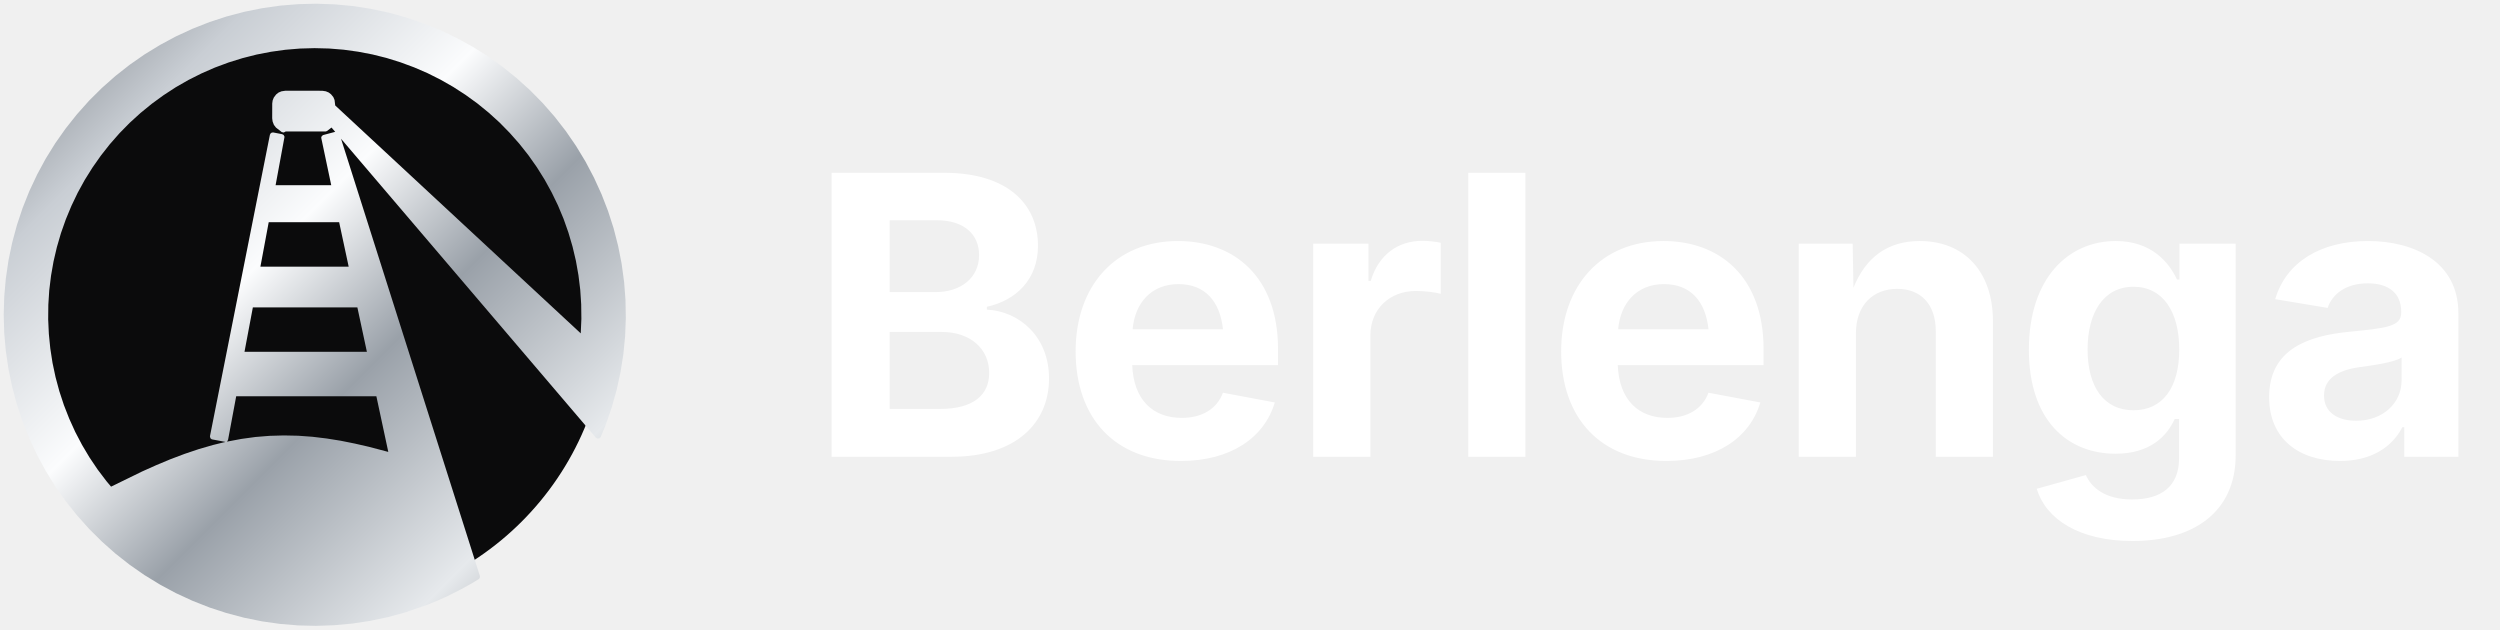
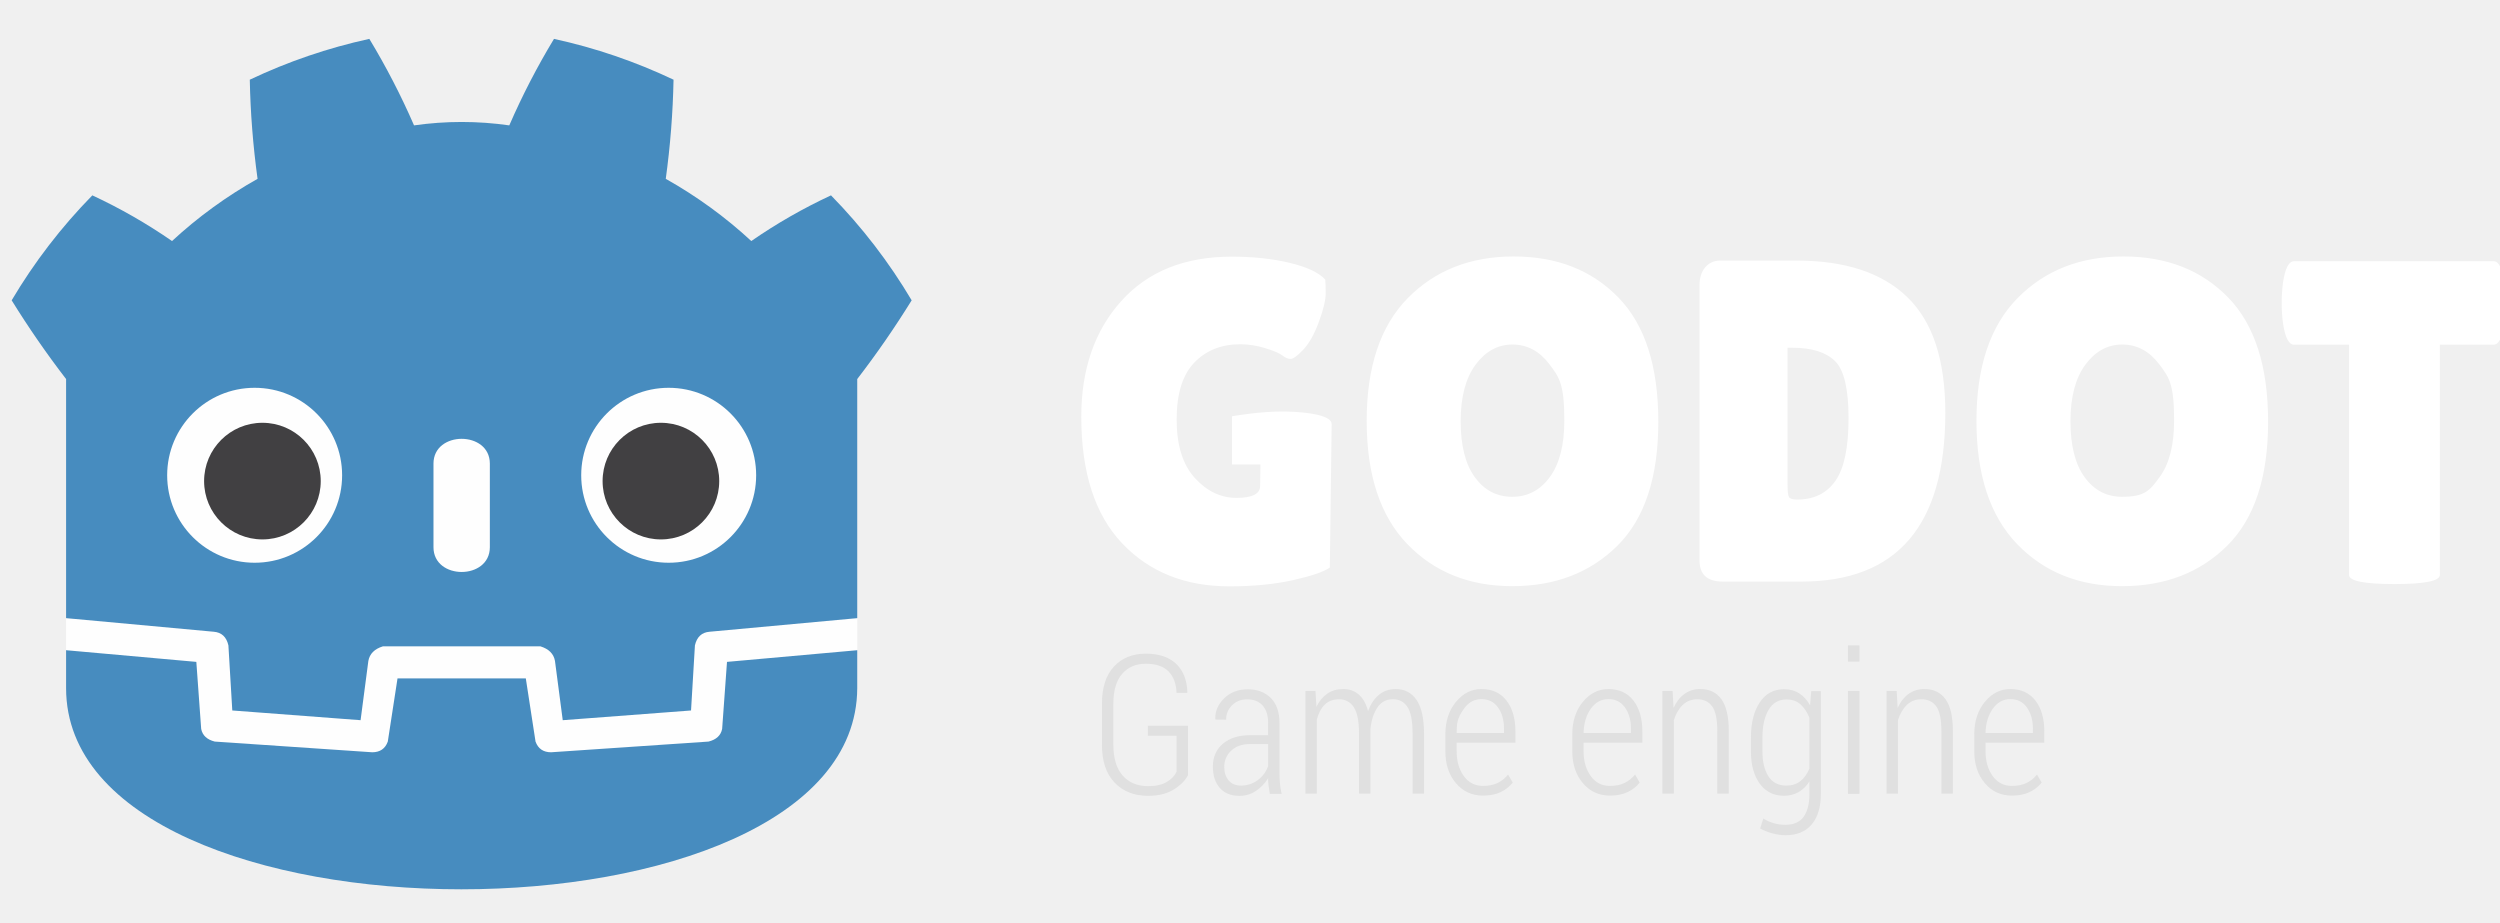
- <svg xmlns="http://www.w3.org/2000/svg" width="274" height="69" viewBox="0 0 274 69">
-   <defs>
-     <linearGradient id="s" gradientUnits="userSpaceOnUse" x1="-90" y1="-90" x2="90" y2="90">
-       <stop offset="0" stop-color="#5f656c" />
-       <stop offset="0.22" stop-color="#c9ced4" />
-       <stop offset="0.42" stop-color="#fbfcfd" />
-       <stop offset="0.58" stop-color="#9aa1a9" />
-       <stop offset="0.8" stop-color="#e6e9ec" />
-       <stop offset="1" stop-color="#6a7077" />
-     </linearGradient>
-   </defs>
-   <g transform="translate(34.500 34.500) scale(0.40588)">
-     <circle r="79" fill="#0b0b0c" />
-     <path d="M-84.00,-0.07L-83.86,4.88L-83.44,9.67L-82.71,14.64L-81.73,19.41L-80.45,24.15L-78.93,28.73L-77.12,33.28L-75.02,37.79L-72.69,42.10L-70.10,46.28L-67.32,50.24L-64.27,54.08L-60.96,57.79L-57.49,61.24L-53.87,64.45L-50.02,67.48L-46.02,70.27L-41.74,72.89L-37.51,75.16L-33.03,77.23L-28.46,79.03L-23.88,80.53L-19.01,81.82L-14.27,82.78L-9.41,83.47L-4.50,83.88L0.33,84.00L5.26,83.83L10.18,83.38L15.03,82.64L19.73,81.65L24.51,80.34L30.24,78.37L33.10,77.20L35.92,75.93L39.59,74.08L42.30,72.57L44.29,71.37L44.50,71.12L44.60,70.81L44.57,70.49L7.09,-47.53L75.89,33.17L76.35,33.44L76.88,33.35L77.20,33.02L78.58,29.67L80.18,25.03L81.52,20.26L82.56,15.48L83.33,10.61L83.80,5.81L83.99,0.85L83.90,-4.03L83.53,-8.85L82.85,-13.84L81.92,-18.57L80.70,-23.33L79.19,-28.02L77.44,-32.53L75.40,-37.01L73.12,-41.34L70.54,-45.60L67.82,-49.56L64.80,-53.45L61.57,-57.14L58.16,-60.61L54.43,-63.97L50.68,-66.99L46.65,-69.86L42.49,-72.46L38.27,-74.77L33.74,-76.93L29.22,-78.75L24.58,-80.32L19.84,-81.62L15.13,-82.62L10.21,-83.38L5.34,-83.83L0.42,-84.00L-4.41,-83.88L-9.33,-83.48L-14.19,-82.79L-18.92,-81.84L-23.79,-80.56L-28.38,-79.06L-32.96,-77.26L-37.43,-75.20L-41.67,-72.93L-45.93,-70.33L-49.93,-67.55L-53.81,-64.50L-57.43,-61.30L-60.91,-57.85L-64.22,-54.14L-67.27,-50.30L-70.05,-46.36L-72.65,-42.17L-74.97,-37.88L-77.09,-33.36L-78.87,-28.90L-80.43,-24.22L-81.71,-19.48L-82.70,-14.74L-83.43,-9.76L-83.85,-4.96ZM-55.01,46.41L-56.26,44.92L-58.64,41.78L-60.84,38.51L-62.85,35.13L-64.68,31.64L-66.30,28.07L-67.74,24.40L-68.97,20.66L-70.00,16.84L-70.82,12.98L-71.42,9.09L-71.81,5.17L-71.99,1.23L-71.95,-2.71L-71.70,-6.62L-71.22,-10.55L-70.54,-14.43L-69.64,-18.27L-68.54,-22.05L-67.23,-25.76L-65.72,-29.40L-64.02,-32.95L-62.12,-36.41L-60.03,-39.75L-57.77,-42.97L-55.35,-46.05L-52.73,-49.03L-49.97,-51.84L-47.06,-54.49L-44.01,-56.98L-40.84,-59.29L-37.54,-61.44L-34.12,-63.40L-30.58,-65.18L-26.97,-66.76L-23.28,-68.13L-19.52,-69.30L-15.70,-70.27L-11.83,-71.02L-7.95,-71.56L-4.01,-71.89L-0.07,-72.00L3.87,-71.90L7.80,-71.58L11.70,-71.04L15.57,-70.30L19.37,-69.35L23.13,-68.18L26.83,-66.81L30.44,-65.25L33.97,-63.48L37.39,-61.53L40.70,-59.39L43.90,-57.07L46.96,-54.58L49.86,-51.95L52.62,-49.14L55.23,-46.19L57.69,-43.08L59.96,-39.86L62.05,-36.52L63.94,-33.09L65.66,-29.55L67.18,-25.91L68.49,-22.20L69.60,-18.42L70.51,-14.58L71.20,-10.68L71.68,-6.77L71.94,-2.84L71.99,1.10L71.82,5.02L5.52,-56.52L5.34,-58.00L5.01,-58.78L4.39,-59.54L3.78,-60.01L3.00,-60.34L2.05,-60.49L-7.95,-60.50L-9.00,-60.34L-9.78,-60.01L-10.44,-59.49L-11.07,-58.65L-11.38,-57.87L-11.49,-57.05L-11.50,-53.05L-11.39,-52.20L-11.04,-51.28L-10.49,-50.56L-8.91,-49.33L-8.37,-49.22L-7.85,-49.50L2.94,-49.50L3.29,-49.62L4.52,-50.56L5.51,-49.40L2.25,-48.53L1.89,-48.26L1.73,-47.84L4.44,-35.00L-10.58,-35.00L-8.17,-48.07L-8.41,-48.56L-8.82,-48.77L-11.26,-49.24L-11.64,-49.18L-11.95,-48.95L-12.12,-48.60L-28.31,32.82L-28.18,33.34L-27.82,33.63L-24.11,34.33L-27.52,35.17L-31.35,36.28L-35.18,37.57L-38.99,39.01L-42.82,40.61L-46.66,42.33ZM-23.73,34.20L-23.51,33.97L-23.40,33.68L-21.22,22.00L16.63,22.00L19.85,37.03L14.66,35.66L10.82,34.78L6.99,34.01L3.18,33.40L-0.65,32.94L-4.48,32.66L-8.35,32.58L-12.19,32.69L-16.02,33.00L-19.81,33.52L-23.48,34.21ZM-18.98,10.00L-16.72,-2.00L11.50,-2.00L14.07,10.00ZM-14.68,-13.00L-12.44,-25.00L6.58,-25.00L9.15,-13.00Z" fill="url(#s)" fill-rule="evenodd" />
+ <svg xmlns="http://www.w3.org/2000/svg" width="187" height="69">
+   <path fill="#fff" d="M96.116 30.781c-1.847-.029-3.96.356-3.96.356v3.605h2.125l-.024 1.606q0 .893-1.767.894-1.767-.001-3.12-1.493-1.358-1.495-1.356-4.372 0-2.884 1.32-4.255 1.32-1.372 3.448-1.372a6.3 6.3 0 0 1 1.852.292q.96.291 1.287.546c.217.176.422.258.618.258q.29.002.94-.685.654-.687 1.169-2.074c.342-.929.514-1.64.514-2.145 0-.501-.011-.847-.034-1.029q-.72-.788-2.66-1.252-1.936-.464-4.338-.463-5.282 0-8.265 3.327-2.986 3.328-2.985 8.644 0 6.244 3.051 9.467 3.055 3.224 8.028 3.223 2.674 0 4.75-.463 2.075-.462 2.762-.943l.137-10.734c0-.623-1.646-.906-3.492-.938m17.018-5.01q-1.645 0-2.762 1.509-1.114 1.509-1.114 4.234 0 2.73 1.064 4.186 1.063 1.46 2.795 1.46t2.812-1.478q1.081-1.473 1.082-4.218c.001-2.745-.373-3.237-1.116-4.22q-1.114-1.473-2.761-1.473m-.017 18.074q-4.819 0-7.856-3.153-3.033-3.156-3.033-9.21 0-6.056 3.068-9.178 3.07-3.12 7.924-3.12 4.854-.002 7.837 3.072c1.991 2.045 2.985 5.146 2.985 9.294q0 6.224-3.053 9.263-3.053 3.032-7.872 3.032M133.71 26.01v10.26q0 .717.104.907.103.189.616.189 1.888 0 2.865-1.408.978-1.404.976-4.68-.001-3.278-1.01-4.27-1.013-.996-3.208-.998zm-6.585 15.917V21.348q-.001-.858.43-1.359.427-.496 1.114-.497h5.728q5.454.001 8.281 2.747 2.832 2.742 2.832 8.642 0 12.622-10.772 12.622h-5.864q-1.749.001-1.75-1.577m31.623-16.155q-1.648 0-2.763 1.509-1.113 1.509-1.113 4.234 0 2.73 1.063 4.186 1.062 1.46 2.795 1.46c1.733 0 2.093-.492 2.813-1.478q1.08-1.473 1.081-4.218c.001-2.745-.372-3.237-1.115-4.22q-1.114-1.473-2.761-1.473m-.018 18.074q-4.819 0-7.854-3.153-3.036-3.156-3.036-9.21 0-6.056 3.069-9.178 3.07-3.12 7.925-3.12 4.853-.002 7.837 3.072c1.99 2.045 2.984 5.146 2.984 9.294q0 6.224-3.053 9.263-3.053 3.032-7.872 3.032m23.773-.842c0 .454-1.13.685-3.395.685q-3.396-.001-3.397-.685v-17.22h-4.115q-.584.001-.823-1.58a11 11 0 0 1-.101-1.542q-.001-.787.1-1.543c.16-1.05.435-1.58.824-1.58h14.92q.584.002.825 1.58a11.6 11.6 0 0 1 0 3.086q-.242 1.58-.824 1.579h-4.014z" />
+   <path fill="#e0e0e0" d="M88.866 57.973q-.284.585-1.048 1.069-.764.486-1.942.486-1.554.002-2.503-.987-.946-.983-.947-2.833v-3.073q0-1.808.895-2.776c.596-.64 1.395-.966 2.392-.966q1.462.002 2.265.764.8.765.837 2.128l-.013.04h-.796q-.041-1.042-.61-1.612-.568-.565-1.683-.566-1.128 0-1.782.765-.652.762-.651 2.215v3.091q0 1.507.702 2.3.701.785 1.894.785.873.001 1.398-.313.526-.312.732-.763v-2.692h-2.144v-.748h3.004zm3.95.789q.708.001 1.26-.406.55-.41.777-1.04v-1.661H93.49q-.87 0-1.393.493a1.6 1.6 0 0 0-.522 1.22q0 .616.327 1.006.327.389.915.388m2.165.62a20 20 0 0 1-.097-.652 4 4 0 0 1-.03-.518 3 3 0 0 1-.906.945q-.555.374-1.238.373-.952 0-1.47-.591-.517-.594-.518-1.603 0-1.07.751-1.707.753-.636 2.038-.636h1.342v-.943q-.001-.815-.41-1.28-.415-.457-1.152-.459-.687 0-1.133.441a1.46 1.46 0 0 0-.442 1.078l-.797-.007-.014-.042q-.033-.865.659-1.544.69-.678 1.77-.677 1.064 0 1.719.646.65.653.651 1.86v3.767q0 .412.037.795a5 5 0 0 0 .127.753zm3.415-7.698.072 1.191a2.46 2.46 0 0 1 .808-.989q.505-.345 1.186-.345.697 0 1.17.408.475.408.697 1.237.284-.766.805-1.207.524-.438 1.259-.438 1.01 0 1.566.818.557.819.557 2.518v4.485h-.857v-4.5q-.001-1.413-.384-1.987-.383-.573-1.093-.574-.745-.002-1.165.637-.417.639-.511 1.605v4.82h-.853v-4.497q0-1.381-.393-1.97a1.25 1.25 0 0 0-1.096-.59q-.674.001-1.083.409t-.585 1.119v5.528h-.853v-7.679zm12.414.61q-.801 0-1.317.73c-.516.73-.522 1.089-.536 1.805h3.542v-.328q0-.952-.446-1.58-.449-.628-1.243-.627m.12 7.218q-1.24 0-2.03-.933-.787-.931-.787-2.382V54.92q0-1.454.79-2.42.792-.96 1.907-.959 1.206 0 1.872.858.67.86.67 2.31v.842h-4.395v.639q0 1.115.532 1.856.534.741 1.442.74.631 0 1.09-.22a2.25 2.25 0 0 0 .783-.632l.349.604a2.5 2.5 0 0 1-.9.708q-.548.264-1.322.265m9.375-7.218q-.804 0-1.32.73-.512.73-.535 1.805h3.543V54.5q0-.952-.447-1.58-.446-.629-1.241-.627m.12 7.218q-1.243 0-2.03-.933-.79-.932-.79-2.382V54.92q.001-1.454.79-2.42.794-.96 1.91-.959 1.205 0 1.872.858.668.86.668 2.31v.842h-4.395v.639q0 1.115.535 1.856.53.741 1.44.74.632 0 1.088-.22a2.3 2.3 0 0 0 .787-.632l.347.604a2.5 2.5 0 0 1-.9.708q-.548.264-1.322.265m4.684-7.828.07 1.269q.306-.677.814-1.044a1.97 1.97 0 0 1 1.19-.368q1.028 0 1.576.763.552.764.551 2.374v4.684h-.858v-4.677q0-1.314-.384-1.845-.382-.534-1.113-.533-.655-.001-1.095.43-.441.426-.66 1.144v5.481h-.852v-7.678zm6.72 4.523q0 1.17.447 1.86.445.697 1.348.696.617.001 1.044-.335.424-.338.673-.935V53.69q-.24-.614-.655-.994-.415-.376-1.047-.377-.902 0-1.355.786-.456.79-.455 2.053zm-.86-1.05q0-1.631.66-2.62.659-.984 1.825-.984c.43 0 .81.105 1.132.316.324.207.592.51.807.895l.083-1.068h.723v7.686q0 1.475-.686 2.286c-.46.537-1.111.81-1.953.81q-.454-.001-.976-.14a4 4 0 0 1-.927-.365l.236-.748a2.9 2.9 0 0 0 .774.347 3 3 0 0 0 .879.124q.916 0 1.355-.587.44-.592.44-1.727v-.93a2.3 2.3 0 0 1-.802.795 2.15 2.15 0 0 1-1.1.276q-1.157 0-1.813-.906-.657-.905-.658-2.41zm8.12 4.226h-.862v-7.7h.862zm0-9.892h-.862v-1.213h.862zm2.782 2.193.07 1.269q.307-.677.813-1.044a2 2 0 0 1 1.19-.368q1.03 0 1.58.763.55.764.549 2.374v4.684h-.858v-4.677q0-1.314-.384-1.845-.383-.534-1.114-.533-.654-.001-1.093.43-.441.426-.66 1.144v5.481h-.853v-7.678zm8.499.61q-.804 0-1.317.73-.514.73-.537 1.805h3.543V54.5q0-.952-.446-1.58-.447-.629-1.243-.627m.122 7.218q-1.245 0-2.03-.933-.789-.932-.788-2.382V54.92q0-1.454.79-2.42.792-.96 1.906-.959 1.207 0 1.875.858.666.86.667 2.31v.842h-4.396v.639q.002 1.115.534 1.856.531.741 1.442.74.63 0 1.087-.22a2.25 2.25 0 0 0 .787-.632l.348.604a2.5 2.5 0 0 1-.9.708q-.548.264-1.322.265" />
+   <g fill="#fefefe" transform="translate(-2.69 -2.69)scale(.0727)">
+     <path d="M105 673v33q407 354 814 0v-33z" />
+     <path fill="#478cbf" d="m105 673 152 14q12 1 15 14l4 67 132 10 8-61q2-11 15-15h162q13 4 15 15l8 61 132-10 4-67q3-13 15-14l152-14V427q30-39 56-81-35-59-83-108-43 20-82 47-40-37-88-64 7-51 8-102-59-28-123-42-26 43-46 89-49-7-98 0-20-46-46-89-64 14-123 42 1 51 8 102-48 27-88 64-39-27-82-47-48 49-83 108 26 42 56 81zm0 33v39c0 276 813 276 814 0v-39l-134 12-5 69q-2 10-14 13l-162 11q-12 0-16-11l-10-65H446l-10 65q-4 11-16 11l-162-11q-12-3-14-13l-5-69z" />
+     <path d="M483 600c0 34 58 34 58 0v-86c0-34-58-34-58 0z" />
+     <circle cx="725" cy="526" r="90" />
+     <circle cx="299" cy="526" r="90" />
  </g>
-   <path d="M91.14 50.062H104.279C111.298 50.062 114.974 46.407 114.974 41.477C114.974 36.86 111.674 34.103 108.164 33.936V33.623C111.36 32.912 113.762 30.636 113.762 26.938C113.762 22.28 110.316 18.938 103.485 18.938H91.14ZM97.511 44.819V36.38H103.193C106.389 36.38 108.415 38.26 108.415 40.871C108.415 43.231 106.765 44.819 103.026 44.819ZM97.511 32.014V24.139H102.671C105.658 24.139 107.308 25.685 107.308 27.962C107.308 30.468 105.282 32.014 102.545 32.014ZM129.419 50.522C134.85 50.522 138.568 47.994 139.717 44.109L134.035 43.043C133.367 44.84 131.717 45.801 129.523 45.801C126.369 45.801 124.238 43.837 124.092 40.015H140.072V38.26C140.072 30.28 135.205 26.416 129.106 26.416C122.275 26.416 117.888 31.304 117.888 38.511C117.888 45.884 122.275 50.522 129.419 50.522ZM124.134 36.088C124.385 33.205 126.181 31.137 129.168 31.137C132.072 31.137 133.722 33.038 134.035 36.088ZM143.926 50.062H150.193V36.777C150.193 33.873 152.303 31.889 155.185 31.889C156.105 31.889 157.337 32.035 157.901 32.202V26.604C157.337 26.479 156.522 26.395 155.875 26.395C153.243 26.395 151.091 27.899 150.235 30.782H149.984V26.709H143.926ZM167.186 18.938H160.92V50.062H167.186ZM182.634 50.522C188.065 50.522 191.783 47.994 192.932 44.109L187.25 43.043C186.582 44.84 184.932 45.801 182.738 45.801C179.584 45.801 177.454 43.837 177.307 40.015H193.287V38.26C193.287 30.28 188.42 26.416 182.321 26.416C175.49 26.416 171.103 31.304 171.103 38.511C171.103 45.884 175.49 50.522 182.634 50.522ZM177.349 36.088C177.6 33.205 179.396 31.137 182.383 31.137C185.287 31.137 186.937 33.038 187.25 36.088ZM203.408 36.547C203.408 33.456 205.267 31.659 207.941 31.659C210.573 31.659 212.161 33.393 212.161 36.296V50.062H218.427V35.21C218.427 29.737 215.252 26.416 210.406 26.416C206.813 26.416 204.453 28.275 203.137 31.534L203.053 26.709H197.142V50.062H203.408ZM233.729 59.295C240.308 59.295 245.029 56.203 245.029 49.874V26.709H238.867V30.636H238.596C237.739 28.777 235.817 26.416 231.89 26.416C226.71 26.416 222.365 30.448 222.365 38.344C222.365 46.072 226.606 49.728 231.869 49.728C235.65 49.728 237.489 47.806 238.345 45.926H238.825V50.229C238.825 53.3 236.883 54.741 233.687 54.741C230.637 54.741 229.196 53.383 228.611 52.067L223.222 53.571C224.245 56.914 227.88 59.295 233.729 59.295ZM233.833 44.965C230.574 44.965 228.799 42.375 228.799 38.302C228.799 34.291 230.533 31.429 233.833 31.429C237.05 31.429 238.846 34.166 238.846 38.302C238.846 42.479 237.029 44.965 233.833 44.965ZM256.466 50.522C259.913 50.522 262.169 48.997 263.297 46.824H263.506V50.062H269.438V34.333C269.438 28.672 264.55 26.416 259.537 26.416C254.315 26.416 250.555 28.735 249.364 32.787L255.109 33.748C255.61 32.244 257.093 31.053 259.516 31.053C261.856 31.053 263.172 32.181 263.172 34.166V34.27C263.172 35.795 261.521 35.962 257.511 36.359C252.915 36.798 248.696 38.302 248.696 43.524C248.696 48.14 252.017 50.522 256.466 50.522ZM258.242 46.114C256.174 46.114 254.712 45.174 254.712 43.357C254.712 41.477 256.257 40.579 258.576 40.244C259.955 40.056 262.44 39.722 263.213 39.179V41.707C263.213 44.171 261.166 46.114 258.242 46.114Z" fill="#fff" />
+   <g fill="#414042" transform="translate(-2.69 -2.69)scale(.0727)">
+     <circle cx="307" cy="532" r="60" />
+     <circle cx="717" cy="532" r="60" />
+   </g>
</svg>
